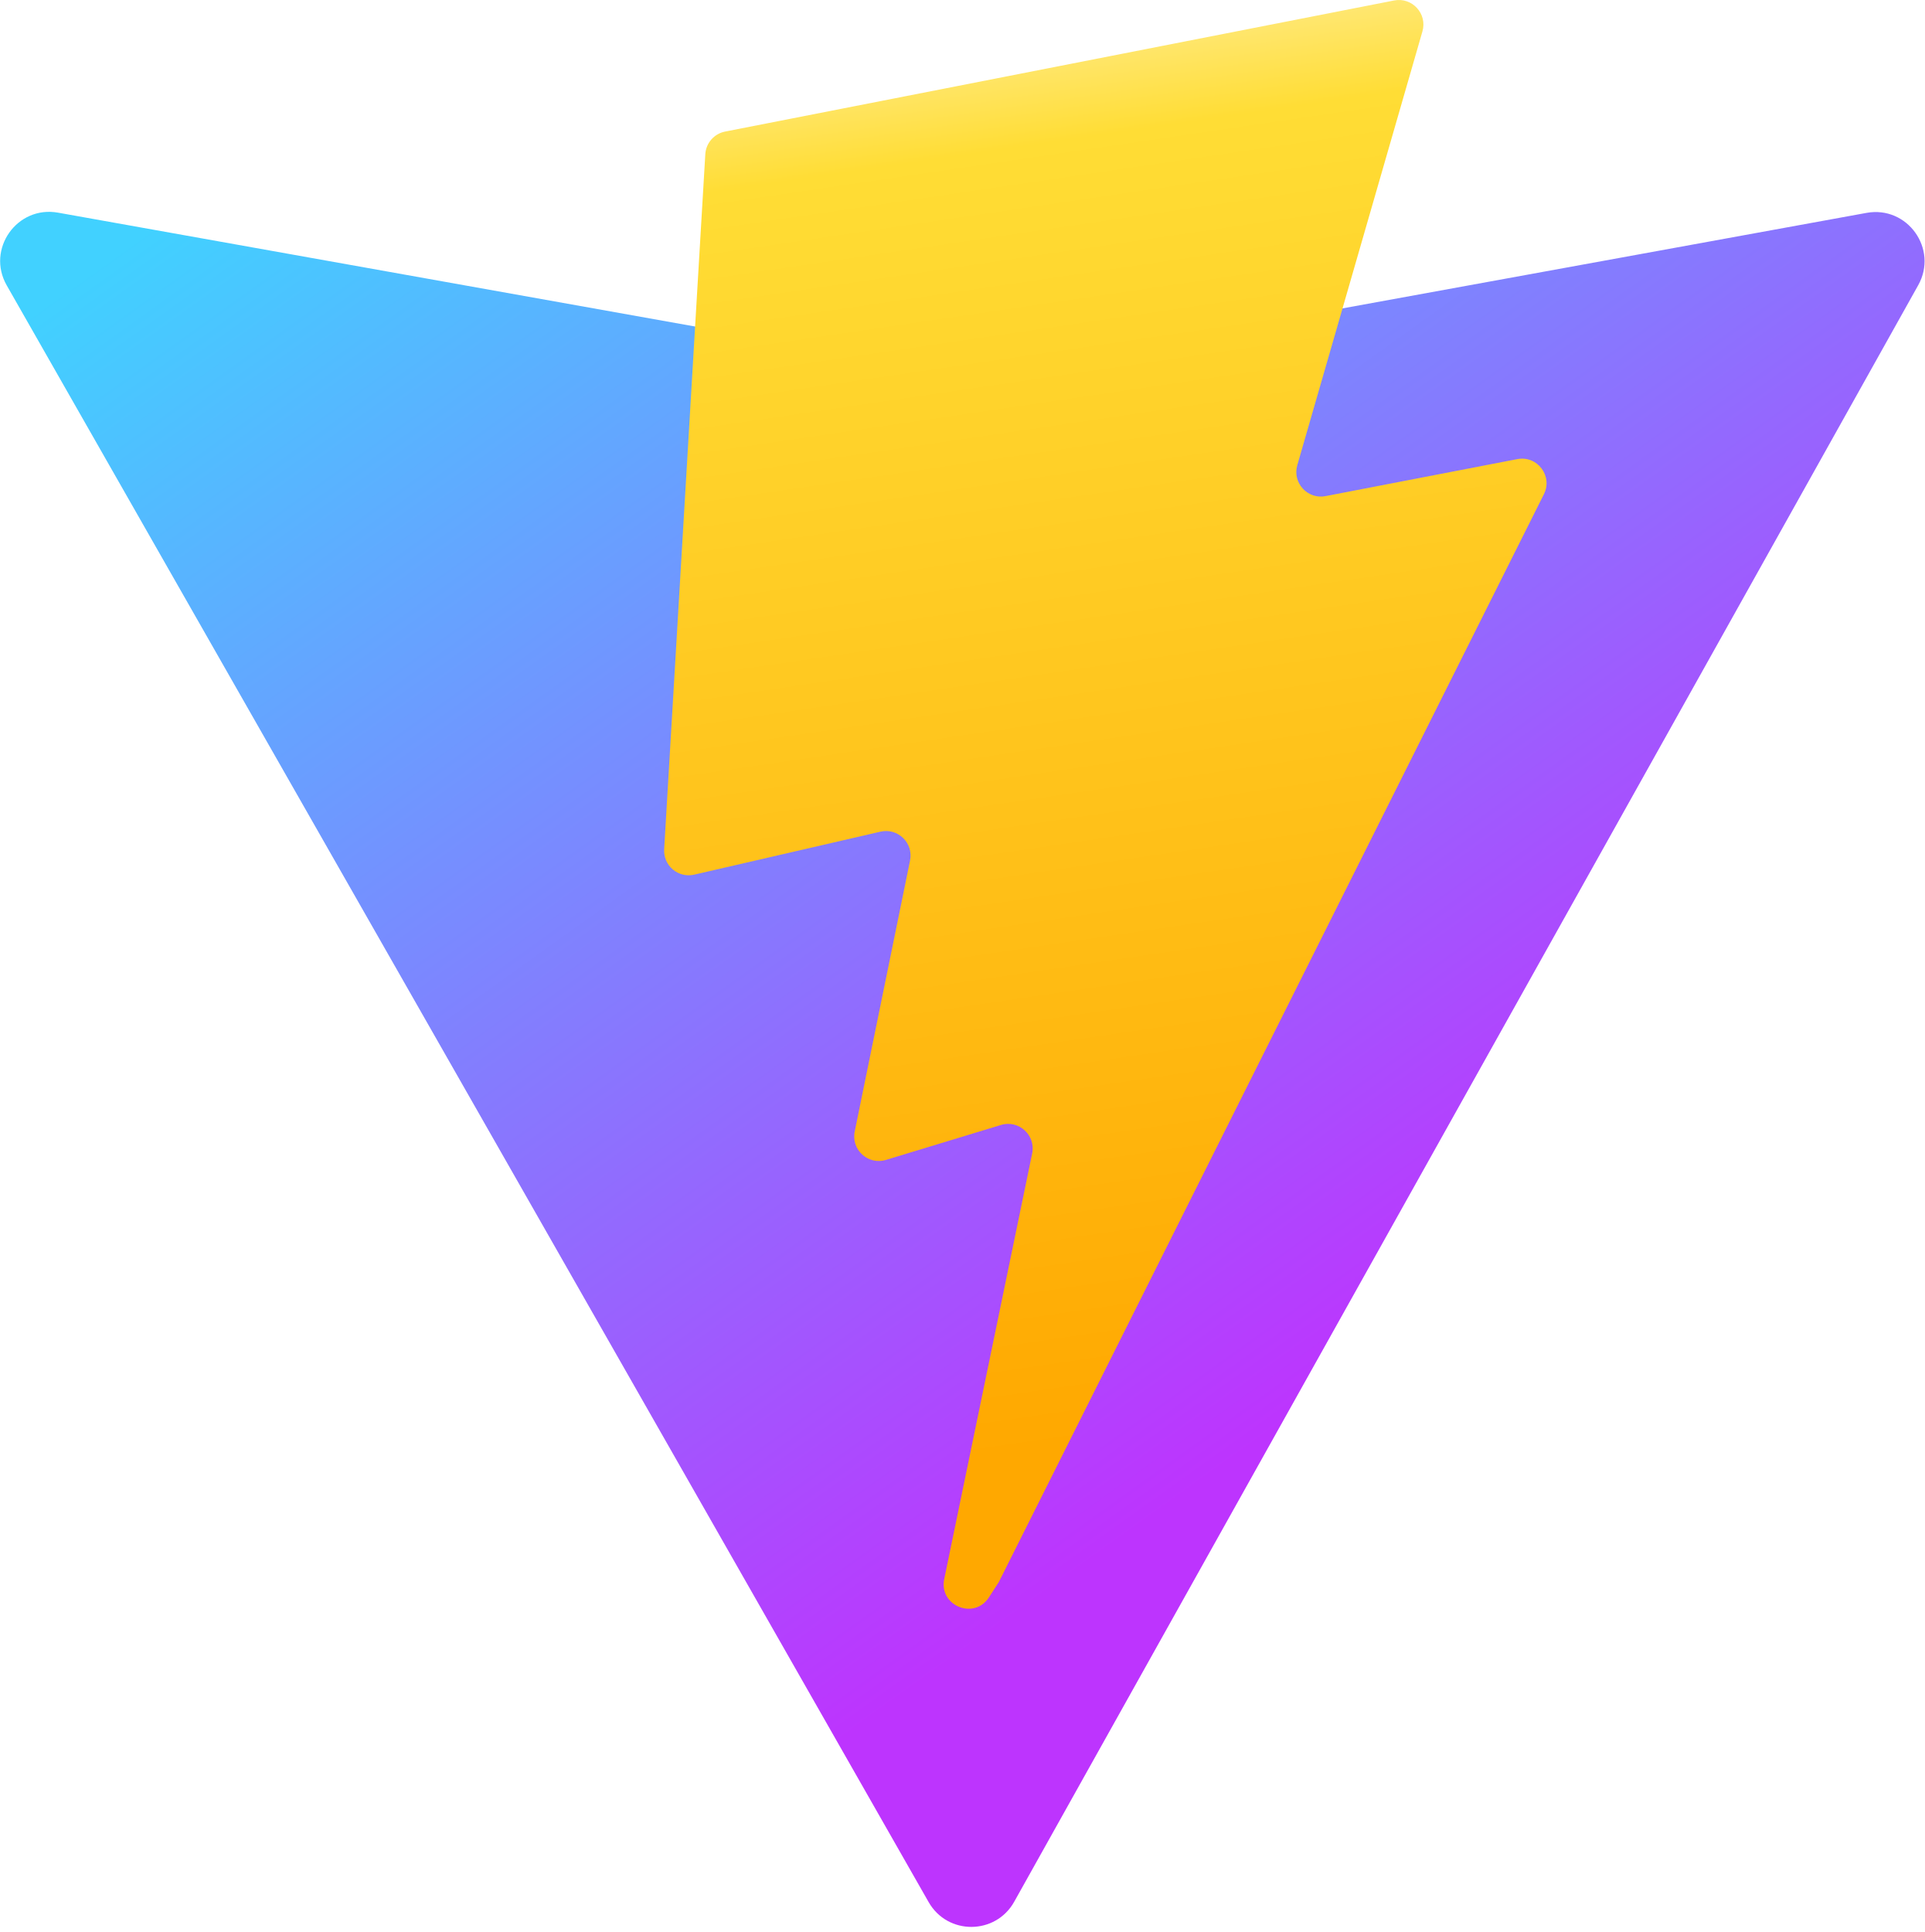
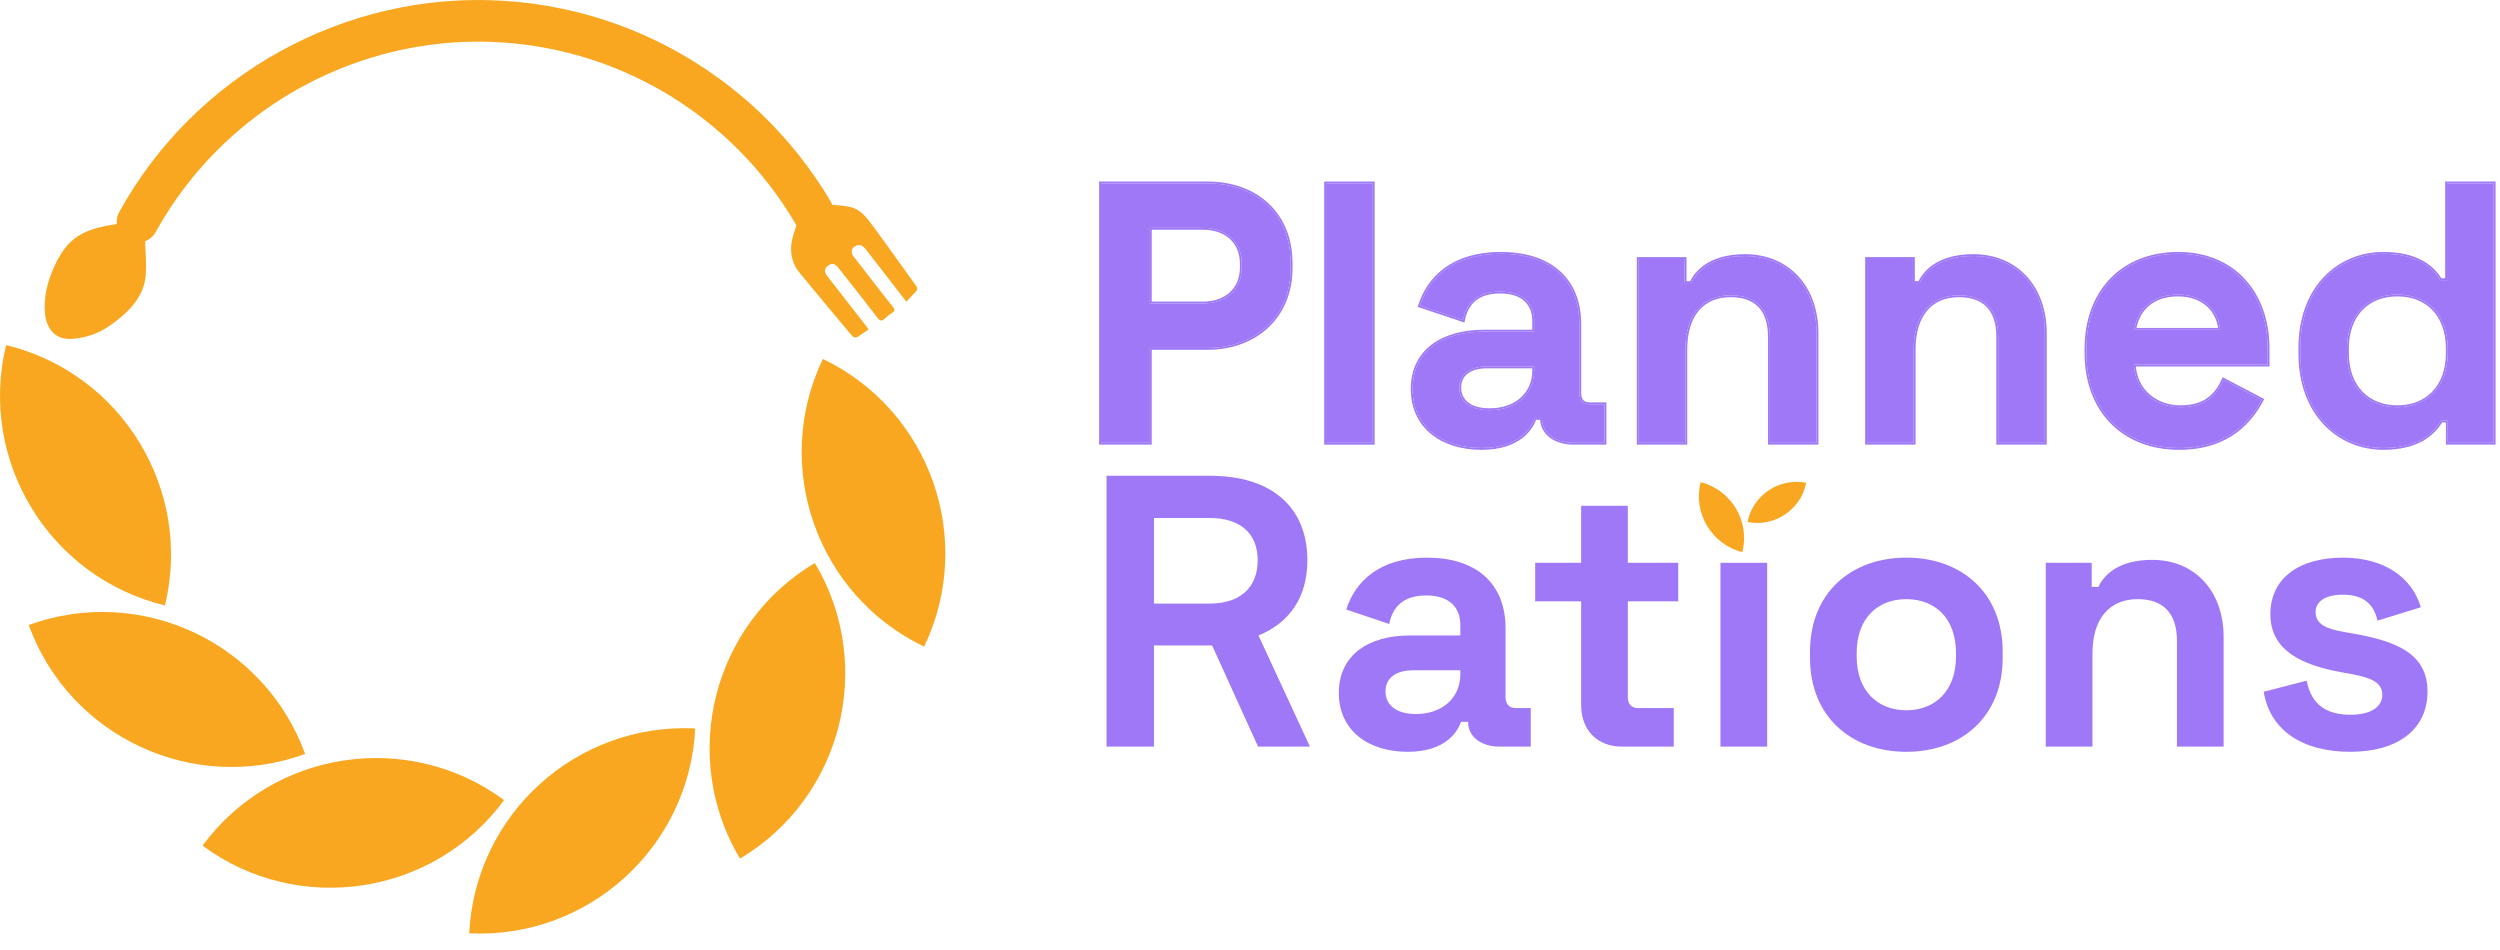
- <svg xmlns="http://www.w3.org/2000/svg" aria-hidden="true" role="img" class="iconify iconify--logos" width="31.88" height="32" preserveAspectRatio="xMidYMid meet" viewBox="0 0 256 257">
-   <defs>
-     <linearGradient id="IconifyId1813088fe1fbc01fb466" x1="-.828%" x2="57.636%" y1="7.652%" y2="78.411%">
-       <stop offset="0%" stop-color="#41D1FF" />
-       <stop offset="100%" stop-color="#BD34FE" />
-     </linearGradient>
-     <linearGradient id="IconifyId1813088fe1fbc01fb467" x1="43.376%" x2="50.316%" y1="2.242%" y2="89.03%">
-       <stop offset="0%" stop-color="#FFEA83" />
-       <stop offset="8.333%" stop-color="#FFDD35" />
-       <stop offset="100%" stop-color="#FFA800" />
-     </linearGradient>
-   </defs>
-   <path fill="url(#IconifyId1813088fe1fbc01fb466)" d="M255.153 37.938L134.897 252.976c-2.483 4.44-8.862 4.466-11.382.048L.875 37.958c-2.746-4.814 1.371-10.646 6.827-9.67l120.385 21.517a6.537 6.537 0 0 0 2.322-.004l117.867-21.483c5.438-.991 9.574 4.796 6.877 9.62Z" />
-   <path fill="url(#IconifyId1813088fe1fbc01fb467)" d="M185.432.063L96.44 17.501a3.268 3.268 0 0 0-2.634 3.014l-5.474 92.456a3.268 3.268 0 0 0 3.997 3.378l24.777-5.718c2.318-.535 4.413 1.507 3.936 3.838l-7.361 36.047c-.495 2.426 1.782 4.5 4.151 3.78l15.304-4.649c2.372-.72 4.652 1.36 4.15 3.788l-11.698 56.621c-.732 3.542 3.979 5.473 5.943 2.437l1.313-2.028l72.516-144.72c1.215-2.423-.88-5.186-3.54-4.672l-25.505 4.922c-2.396.462-4.435-1.77-3.759-4.114l16.646-57.705c.677-2.35-1.37-4.583-3.769-4.113Z" />
+ <svg xmlns="http://www.w3.org/2000/svg" width="129" height="49" viewBox="0 0 129 49" fill="none">
+   <path d="M47.686 33.367C42.149 30.713 39.806 24.061 42.461 18.522C47.998 21.176 50.341 27.828 47.686 33.367Z" fill="#F9A720" />
+   <path d="M38.183 44.306C35.04 39.031 36.769 32.194 42.046 29.049C45.19 34.324 43.461 41.162 38.183 44.306Z" fill="#F9A720" />
+   <path d="M24.212 48.158C24.512 42.025 29.737 37.287 35.873 37.588C35.572 43.721 30.347 48.459 24.212 48.158Z" fill="#F9A720" />
+   <path d="M10.449 43.636C14.094 38.695 21.067 37.639 26.011 41.286C22.366 46.227 15.393 47.283 10.449 43.636Z" fill="#F9A720" />
+   <path d="M1.481 32.25C7.251 30.151 13.644 33.131 15.744 38.904C9.973 41.003 3.581 38.023 1.481 32.25Z" fill="#F9A720" />
+   <path d="M0.314 17.807C6.283 19.252 9.958 25.272 8.512 31.242C2.544 29.797 -1.131 23.778 0.314 17.807Z" fill="#F9A720" />
+   <path d="M47.256 15.05C47.102 15.209 46.951 15.372 46.768 15.566C46.417 15.115 46.095 14.695 45.767 14.273C45.401 13.8 45.032 13.328 44.663 12.852C44.535 12.69 44.385 12.581 44.169 12.681C43.924 12.793 43.877 13.018 44.054 13.245C44.521 13.851 44.99 14.45 45.457 15.053C45.664 15.316 45.862 15.581 46.077 15.835C46.195 15.977 46.178 16.054 46.024 16.148C45.894 16.228 45.77 16.329 45.661 16.435C45.507 16.58 45.413 16.574 45.277 16.396C44.615 15.531 43.939 14.681 43.265 13.824C43.082 13.591 42.923 13.561 42.722 13.712C42.524 13.862 42.518 14.031 42.701 14.267C43.354 15.109 44.013 15.95 44.668 16.789C44.713 16.848 44.754 16.907 44.819 16.999C44.606 17.144 44.414 17.288 44.205 17.407C44.157 17.433 44.028 17.401 43.986 17.351C43.076 16.27 42.167 15.185 41.272 14.093C40.767 13.475 40.717 12.772 40.962 12.04C41.021 11.866 41.065 11.727 41.097 11.615C41.071 11.582 41.044 11.547 41.024 11.508C37.813 6.062 32.137 2.574 25.834 2.184C20.193 1.836 14.729 4.06 10.916 8.053C10.44 8.549 9.994 9.066 9.578 9.615C9.008 10.354 8.491 11.142 8.036 11.969C7.909 12.197 7.717 12.359 7.493 12.448C7.493 12.507 7.493 12.566 7.495 12.631C7.516 13.159 7.564 13.688 7.519 14.211C7.445 15.062 6.976 15.717 6.353 16.267C5.818 16.736 5.239 17.15 4.545 17.339C4.202 17.433 3.83 17.504 3.479 17.486C2.873 17.451 2.469 17.014 2.35 16.373C2.342 16.317 2.336 16.264 2.327 16.213C2.238 15.333 2.448 14.515 2.811 13.729C3.059 13.192 3.364 12.69 3.839 12.315C4.338 11.925 4.929 11.765 5.532 11.638C5.602 11.624 5.676 11.612 5.75 11.606C5.847 11.594 5.939 11.579 6.025 11.553C6.019 11.497 6.019 11.44 6.022 11.387C6.031 11.234 6.072 11.077 6.155 10.935C10.08 3.815 17.857 -0.462 25.967 0.04C30.057 0.291 33.915 1.714 37.125 4.066C37.164 4.092 37.202 4.119 37.24 4.148C37.521 4.355 37.795 4.571 38.067 4.798C38.492 5.144 38.906 5.507 39.302 5.891C40.675 7.214 41.88 8.729 42.876 10.416C42.905 10.469 42.929 10.522 42.949 10.575C43.277 10.59 43.608 10.614 43.921 10.693C44.432 10.826 44.745 11.26 45.044 11.662C45.797 12.681 46.523 13.718 47.267 14.742C47.356 14.864 47.353 14.949 47.256 15.05Z" fill="#F9A720" />
+   <path d="M89.904 28.49C88.315 28.087 87.35 26.47 87.753 24.879C89.343 25.282 90.307 26.9 89.904 28.49Z" fill="#F9A720" />
+   <path d="M90.172 26.936C90.449 25.543 91.805 24.636 93.199 24.913C92.922 26.306 91.566 27.213 90.172 26.936Z" fill="#F9A720" />
+   <path d="M121.282 38.793C118.796 38.793 117.133 37.684 116.808 35.696L119.026 35.122C119.274 36.46 120.173 36.881 121.282 36.881C122.391 36.881 122.926 36.441 122.926 35.849C122.926 35.256 122.448 34.988 121.32 34.778L120.785 34.682C118.796 34.319 117.152 33.573 117.152 31.7C117.152 29.826 118.643 28.774 120.899 28.774C123.022 28.774 124.475 29.807 124.914 31.336L122.678 32.025C122.467 31.05 121.817 30.686 120.899 30.686C119.982 30.686 119.485 31.03 119.485 31.585C119.485 32.197 120.02 32.445 120.899 32.598L121.435 32.694C123.576 33.076 125.259 33.688 125.259 35.676C125.259 37.665 123.691 38.793 121.282 38.793Z" fill="#9E78F6" />
+   <path d="M107.971 38.525H105.562V29.042H107.932V30.285H108.277C108.583 29.635 109.347 28.889 111.049 28.889C113.267 28.889 114.739 30.514 114.739 32.866V38.525H112.33V33.057C112.33 31.623 111.603 30.916 110.303 30.916C108.831 30.916 107.971 31.948 107.971 33.707V38.525Z" fill="#9E78F6" />
+   <path d="M98.367 38.793C95.537 38.793 93.396 36.996 93.396 33.937V33.631C93.396 30.572 95.537 28.774 98.367 28.774C101.197 28.774 103.338 30.572 103.338 33.631V33.937C103.338 36.996 101.197 38.793 98.367 38.793ZM98.367 36.651C99.839 36.651 100.929 35.657 100.929 33.879V33.688C100.929 31.91 99.858 30.916 98.367 30.916C96.876 30.916 95.805 31.91 95.805 33.688V33.879C95.805 35.657 96.895 36.651 98.367 36.651Z" fill="#9E78F6" />
+   <path d="M91.186 38.525H88.776V29.042H91.186V38.525Z" fill="#9E78F6" />
+   <path d="M86.366 38.525H83.69C82.428 38.525 81.587 37.684 81.587 36.384V31.03H79.216V29.042H81.587V26.098H83.996V29.042H86.596V31.03H83.996V35.963C83.996 36.346 84.187 36.537 84.531 36.537H86.366V38.525Z" fill="#9E78F6" />
+   <path d="M72.639 38.793C70.612 38.793 69.083 37.703 69.083 35.753C69.083 33.803 70.612 32.789 72.754 32.789H75.354V32.254C75.354 31.375 74.819 30.725 73.595 30.725C72.39 30.725 71.855 31.336 71.683 32.197L69.465 31.451C69.924 30.017 71.167 28.774 73.633 28.774C76.119 28.774 77.686 30.055 77.686 32.426V35.963C77.686 36.346 77.878 36.537 78.222 36.537H78.987V38.525H77.38C76.444 38.525 75.755 38.028 75.755 37.263V37.244H75.392C75.22 37.722 74.627 38.793 72.639 38.793ZM73.06 36.843C74.398 36.843 75.354 36.04 75.354 34.778V34.587H72.926C72.027 34.587 71.492 34.988 71.492 35.676C71.492 36.365 72.027 36.843 73.06 36.843Z" fill="#9E78F6" />
+   <path d="M59.544 38.525H57.097V24.549H62.431C65.605 24.549 67.459 26.155 67.459 28.908C67.459 30.782 66.58 32.12 64.936 32.789L67.593 38.525H64.916L62.546 33.306H59.544V38.525ZM59.544 26.729V31.145H62.431C63.98 31.145 64.897 30.323 64.897 28.908C64.897 27.512 63.98 26.729 62.431 26.729H59.544Z" fill="#9E78F6" />
+   <path d="M122.978 23.115C120.703 23.115 118.695 21.356 118.695 18.259V17.953C118.695 14.856 120.684 13.097 122.978 13.097C124.699 13.097 125.521 13.785 125.922 14.454H126.267V9.464H128.676V22.848H126.305V21.7H125.961C125.521 22.427 124.699 23.115 122.978 23.115ZM123.705 21.012C125.177 21.012 126.305 20.037 126.305 18.201V18.01C126.305 16.175 125.196 15.2 123.705 15.2C122.213 15.2 121.104 16.175 121.104 18.01V18.201C121.104 20.037 122.232 21.012 123.705 21.012Z" fill="#9E78F6" />
+   <path d="M112.441 23.115C109.592 23.115 107.661 21.203 107.661 18.221V17.991C107.661 15.009 109.573 13.097 112.402 13.097C115.194 13.097 117.01 15.085 117.01 17.991V18.813H110.108C110.165 20.113 111.179 21.012 112.517 21.012C113.855 21.012 114.41 20.324 114.735 19.597L116.704 20.63C116.169 21.643 115.041 23.115 112.441 23.115ZM110.127 17.016H114.563C114.448 15.926 113.626 15.2 112.383 15.2C111.083 15.2 110.299 15.926 110.127 17.016Z" fill="#9E78F6" />
+   <path d="M98.747 22.848H96.338V13.364H98.709V14.607H99.053C99.359 13.957 100.124 13.211 101.825 13.211C104.043 13.211 105.515 14.837 105.515 17.188V22.848H103.106V17.379C103.106 15.945 102.38 15.238 101.08 15.238C99.608 15.238 98.747 16.27 98.747 18.029V22.848Z" fill="#9E78F6" />
+   <path d="M86.966 22.848H84.557V13.364H86.928V14.607H87.272C87.578 13.957 88.343 13.211 90.044 13.211C92.262 13.211 93.734 14.837 93.734 17.188V22.848H91.325V17.379C91.325 15.945 90.599 15.238 89.298 15.238C87.826 15.238 86.966 16.27 86.966 18.029V22.848Z" fill="#9E78F6" />
+   <path d="M76.448 23.115C74.421 23.115 72.892 22.025 72.892 20.075C72.892 18.125 74.421 17.112 76.563 17.112H79.163V16.576C79.163 15.697 78.627 15.047 77.404 15.047C76.199 15.047 75.664 15.659 75.492 16.519L73.274 15.773C73.733 14.339 74.976 13.097 77.442 13.097C79.927 13.097 81.495 14.378 81.495 16.748V20.285C81.495 20.668 81.686 20.859 82.031 20.859H82.795V22.848H81.189C80.253 22.848 79.564 22.35 79.564 21.586V21.567H79.201C79.029 22.044 78.436 23.115 76.448 23.115ZM76.868 21.165C78.207 21.165 79.163 20.362 79.163 19.1V18.909H76.735C75.836 18.909 75.301 19.31 75.301 19.999C75.301 20.687 75.836 21.165 76.868 21.165Z" fill="#9E78F6" />
+   <path d="M70.834 22.848H68.425V9.464H70.834V22.848Z" fill="#9E78F6" />
+   <path d="M59.334 22.848H56.81V9.464H62.316C64.84 9.464 66.599 11.07 66.599 13.575V13.842C66.599 16.347 64.763 17.953 62.316 17.953H59.334V22.848ZM59.334 11.758V15.659H62.068C63.253 15.659 64.075 14.951 64.075 13.804V13.613C64.075 12.466 63.272 11.758 62.068 11.758H59.334Z" fill="#9E78F6" />
+   <path d="M128.676 9.464H126.267V14.454H125.922L125.883 14.391C125.482 13.764 124.698 13.138 123.137 13.099L122.978 13.097C120.684 13.097 118.695 14.856 118.695 17.953V18.259L118.697 18.403C118.757 21.363 120.676 23.061 122.872 23.114L122.978 23.115C124.699 23.115 125.521 22.427 125.961 21.7H126.305V22.848H128.676V9.464ZM126.209 18.201V18.01C126.209 17.112 125.938 16.435 125.496 15.984C125.053 15.532 124.429 15.295 123.705 15.295C122.98 15.295 122.356 15.532 121.914 15.984C121.471 16.435 121.2 17.112 121.2 18.01V18.201C121.2 19.099 121.476 19.776 121.921 20.228C122.366 20.68 122.99 20.916 123.705 20.916V21.012L123.636 21.011C122.22 20.982 121.139 20.039 121.105 18.287L121.104 18.201V18.01C121.104 16.175 122.213 15.2 123.705 15.2L123.774 15.201C125.23 15.231 126.305 16.204 126.305 18.01V18.201L126.304 18.287C126.269 20.067 125.154 21.012 123.705 21.012V20.916C124.419 20.916 125.043 20.68 125.489 20.228C125.934 19.776 126.209 19.099 126.209 18.201ZM128.771 22.943H126.209V21.796H126.014C125.788 22.155 125.468 22.503 124.996 22.764C124.504 23.036 123.851 23.211 122.978 23.211C121.815 23.211 120.719 22.761 119.914 21.914C119.109 21.067 118.6 19.829 118.6 18.259V17.953C118.6 16.384 119.104 15.145 119.907 14.298C120.71 13.451 121.806 13.001 122.978 13.001C124.691 13.001 125.546 13.674 125.976 14.359H126.171V9.368H128.771V22.943Z" fill="#9E78F6" />
+   <path d="M117.01 18.813V17.991C117.01 15.13 115.25 13.159 112.533 13.098L112.403 13.097C109.573 13.097 107.661 15.009 107.661 17.991V18.221L107.662 18.36C107.72 21.216 109.576 23.056 112.308 23.114L112.441 23.115C115.041 23.115 116.169 21.643 116.704 20.63L114.735 19.597C114.41 20.324 113.855 21.012 112.517 21.012V20.916C113.169 20.916 113.621 20.749 113.948 20.501C114.277 20.252 114.489 19.914 114.648 19.558L114.689 19.465L116.833 20.59L116.789 20.674C116.517 21.188 116.093 21.823 115.403 22.329C114.712 22.837 113.76 23.211 112.441 23.211C110.994 23.211 109.773 22.725 108.914 21.854C108.055 20.982 107.565 19.733 107.565 18.221V17.991C107.565 16.479 108.05 15.23 108.902 14.359C109.754 13.487 110.966 13.001 112.403 13.001C113.822 13.001 115 13.507 115.823 14.389C116.645 15.27 117.106 16.518 117.106 17.991V18.909H110.21C110.311 20.099 111.26 20.916 112.517 20.916V21.012L112.393 21.01C111.116 20.956 110.164 20.073 110.108 18.813H117.01ZM112.499 15.202C113.677 15.245 114.452 15.96 114.563 17.016H110.127C110.299 15.926 111.083 15.2 112.383 15.2L112.499 15.202ZM112.383 15.295C111.751 15.295 111.253 15.472 110.894 15.773C110.559 16.052 110.338 16.445 110.242 16.921H114.454C114.382 16.445 114.165 16.052 113.834 15.772C113.479 15.471 112.986 15.295 112.383 15.295Z" fill="#9E78F6" />
+   <path d="M105.515 17.188C105.515 14.873 104.089 13.262 101.929 13.213L101.825 13.211C100.124 13.211 99.359 13.957 99.053 14.607H98.709V13.364H96.338V22.848H98.747V18.029C98.747 16.27 99.608 15.238 101.08 15.238L101.2 15.24C102.425 15.283 103.106 15.99 103.106 17.379V22.848H105.515V17.188ZM98.805 14.511H98.994C99.333 13.84 100.136 13.116 101.825 13.116C102.959 13.116 103.908 13.532 104.572 14.253C105.237 14.974 105.611 15.992 105.611 17.188V22.943H103.011V17.379C103.011 16.677 102.833 16.17 102.512 15.838C102.191 15.506 101.713 15.334 101.08 15.334C100.368 15.334 99.813 15.582 99.435 16.035C99.055 16.491 98.843 17.164 98.843 18.029V22.943H96.243V13.269H98.805V14.511Z" fill="#9E78F6" />
+   <path d="M93.734 17.188C93.734 14.873 92.308 13.262 90.147 13.213L90.044 13.211C88.343 13.211 87.578 13.957 87.272 14.607H86.928V13.364H84.557V22.848H86.966V18.029C86.966 16.27 87.826 15.238 89.298 15.238L89.419 15.24C90.643 15.283 91.325 15.99 91.325 17.379V22.848H93.734V17.188ZM87.023 14.511H87.212C87.552 13.84 88.355 13.116 90.044 13.116C91.177 13.116 92.126 13.532 92.791 14.253C93.455 14.974 93.83 15.992 93.83 17.188V22.943H91.229V17.379C91.229 16.677 91.052 16.17 90.73 15.838C90.41 15.506 89.932 15.334 89.298 15.334C88.586 15.334 88.032 15.582 87.653 16.035C87.273 16.491 87.061 17.164 87.061 18.029V22.943H84.461V13.269H87.023V14.511Z" fill="#9E78F6" />
+   <path d="M72.796 20.075C72.796 19.072 73.191 18.302 73.866 17.786C74.538 17.273 75.478 17.016 76.563 17.016V17.112L76.463 17.113C74.374 17.144 72.892 18.155 72.892 20.075L72.893 20.166C72.939 22.029 74.405 23.081 76.353 23.114L76.448 23.115C78.436 23.115 79.029 22.044 79.201 21.567H79.564V21.586L79.566 21.657C79.606 22.357 80.239 22.817 81.102 22.846L81.19 22.848H82.795V20.859H82.031V20.764H82.891V22.943H81.19C80.705 22.943 80.277 22.815 79.968 22.579C79.676 22.357 79.493 22.042 79.471 21.662H79.266C79.167 21.914 78.966 22.281 78.564 22.596C78.127 22.938 77.46 23.211 76.448 23.211C75.419 23.211 74.506 22.934 73.85 22.401C73.191 21.866 72.796 21.078 72.796 20.075ZM79.067 19.1V19.005H76.735C76.298 19.005 75.963 19.102 75.739 19.272C75.518 19.439 75.397 19.682 75.397 19.999C75.397 20.316 75.519 20.579 75.757 20.765C75.997 20.953 76.366 21.069 76.868 21.069V21.165L76.773 21.163C75.835 21.136 75.334 20.695 75.302 20.063L75.301 19.999C75.301 19.332 75.803 18.934 76.651 18.91L76.735 18.909H79.163V19.1L79.16 19.217C79.103 20.411 78.165 21.165 76.868 21.165V21.069C77.519 21.069 78.069 20.874 78.454 20.534C78.839 20.195 79.067 19.705 79.067 19.1ZM79.067 16.576C79.067 16.156 78.94 15.802 78.676 15.551C78.412 15.301 77.999 15.143 77.404 15.143C76.818 15.143 76.407 15.291 76.123 15.533C75.838 15.776 75.669 16.122 75.586 16.538L75.565 16.644L73.244 15.864L73.154 15.834L73.183 15.744C73.418 15.011 73.854 14.323 74.549 13.82C75.245 13.316 76.192 13.001 77.442 13.001C78.7 13.001 79.739 13.325 80.464 13.962C81.191 14.6 81.591 15.541 81.591 16.748V20.285C81.591 20.462 81.635 20.578 81.703 20.65C81.771 20.721 81.876 20.764 82.031 20.764V20.859L81.968 20.857C81.684 20.836 81.518 20.669 81.498 20.355L81.495 20.285V16.748C81.495 14.415 79.976 13.137 77.558 13.098L77.442 13.097C74.976 13.097 73.733 14.339 73.274 15.773L75.492 16.519C75.664 15.659 76.2 15.047 77.404 15.047L77.517 15.049C78.66 15.088 79.163 15.724 79.163 16.576V17.112H76.563V17.016H79.067V16.576Z" fill="#9E78F6" />
+   <path d="M70.834 9.464H68.425V22.848H70.834V9.464ZM70.93 22.943H68.329V9.368H70.93V22.943Z" fill="#9E78F6" />
+   <path d="M66.599 13.842V13.575C66.599 11.109 64.895 9.514 62.434 9.465L62.316 9.464V9.368C63.599 9.368 64.694 9.777 65.47 10.511C66.246 11.245 66.694 12.299 66.694 13.575V13.842C66.694 15.119 66.226 16.173 65.441 16.907C64.656 17.64 63.561 18.049 62.316 18.049H59.429V22.943H56.714V9.368H62.316V9.464H56.81V22.848H59.334V17.953H62.316L62.431 17.952C64.782 17.903 66.542 16.358 66.597 13.959L66.599 13.842ZM63.98 13.804V13.613C63.98 13.063 63.788 12.626 63.459 12.326C63.129 12.025 62.651 11.854 62.068 11.854H59.429V15.563H62.068V15.659H59.334V11.758H62.068C63.272 11.758 64.075 12.466 64.075 13.613V13.804L64.073 13.91C64.023 14.995 63.216 15.659 62.068 15.659V15.563C62.642 15.563 63.119 15.392 63.452 15.091C63.783 14.79 63.98 14.354 63.98 13.804Z" fill="#9E78F6" />
</svg>
